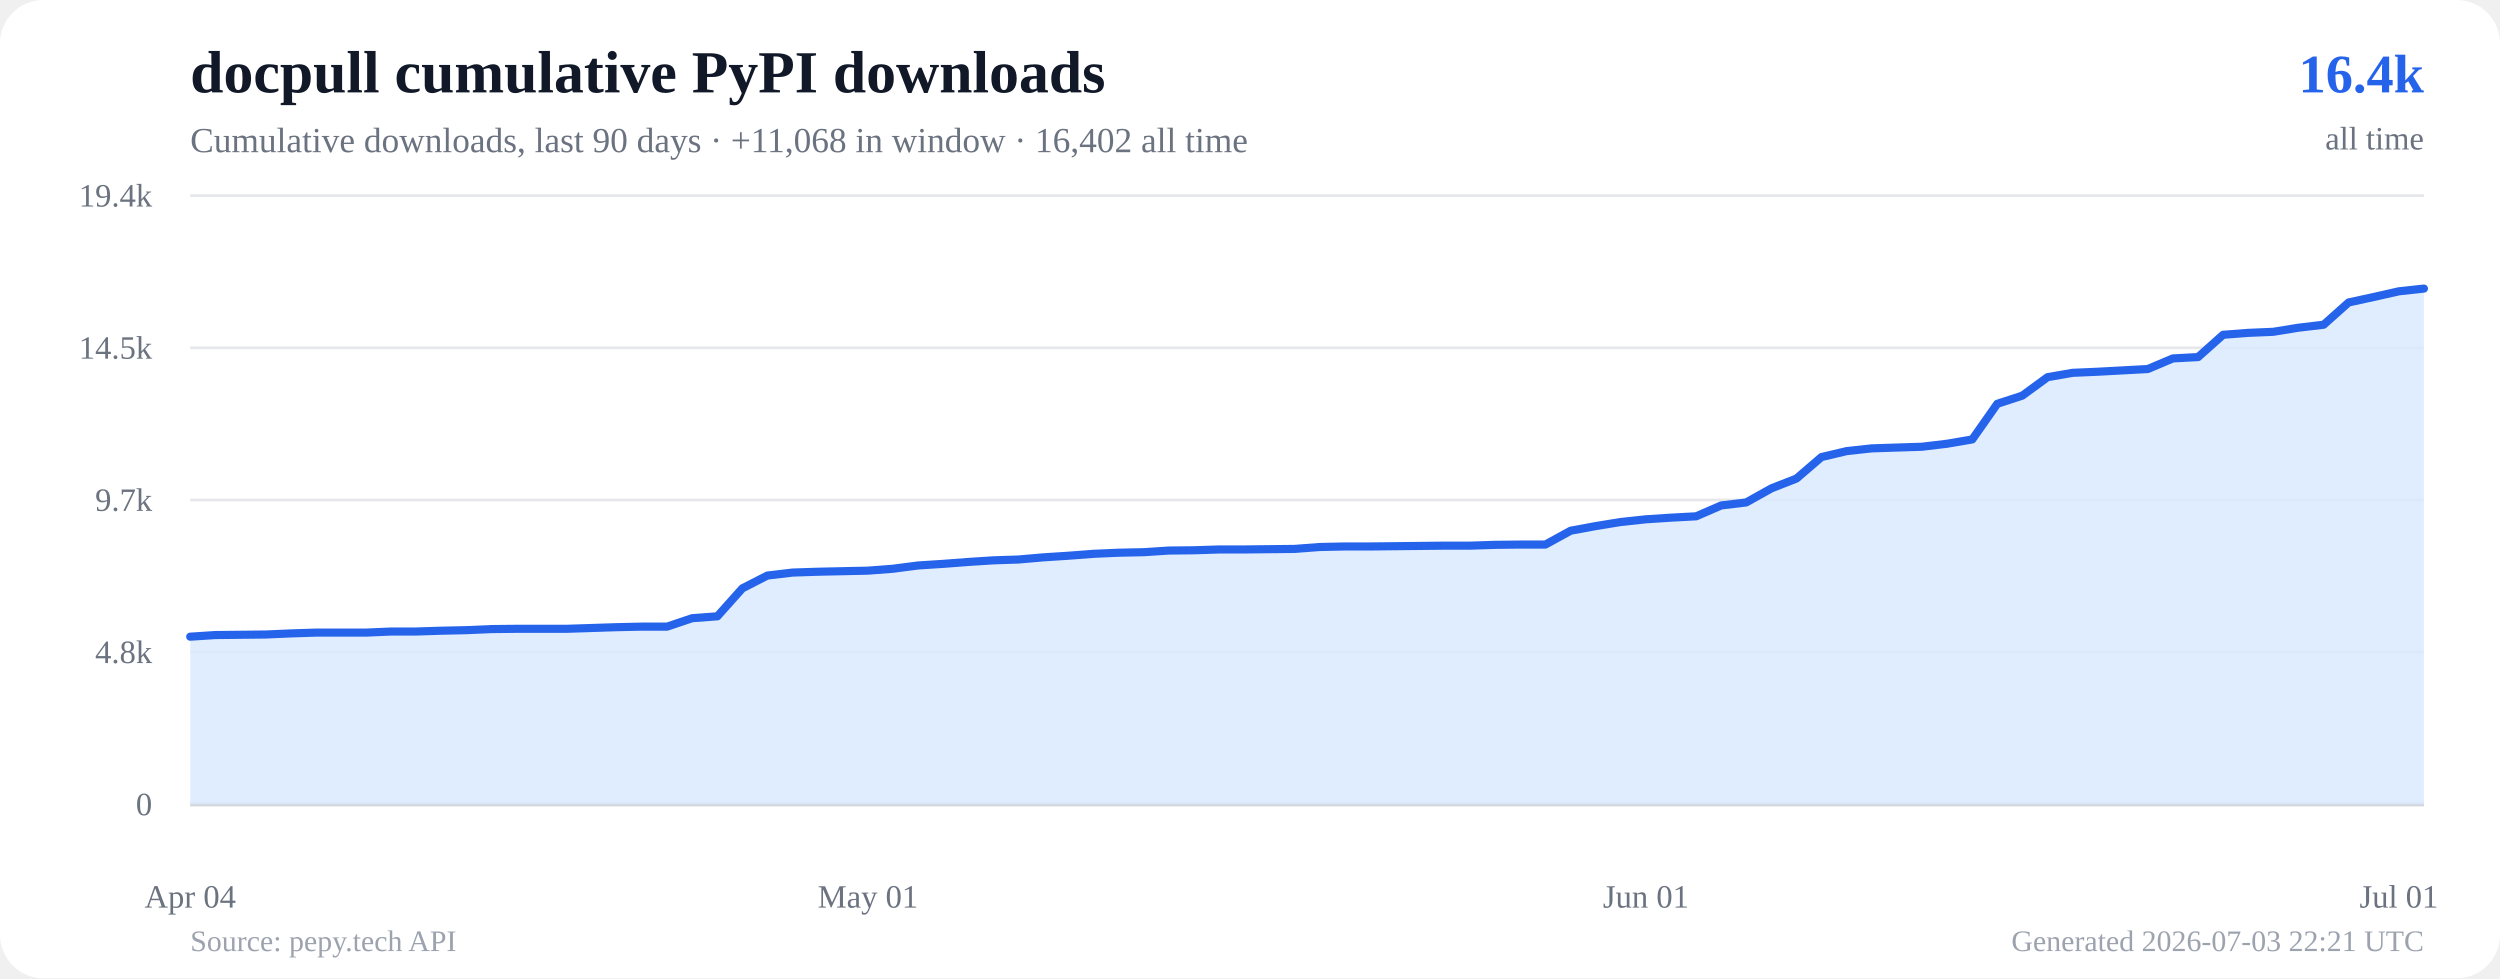
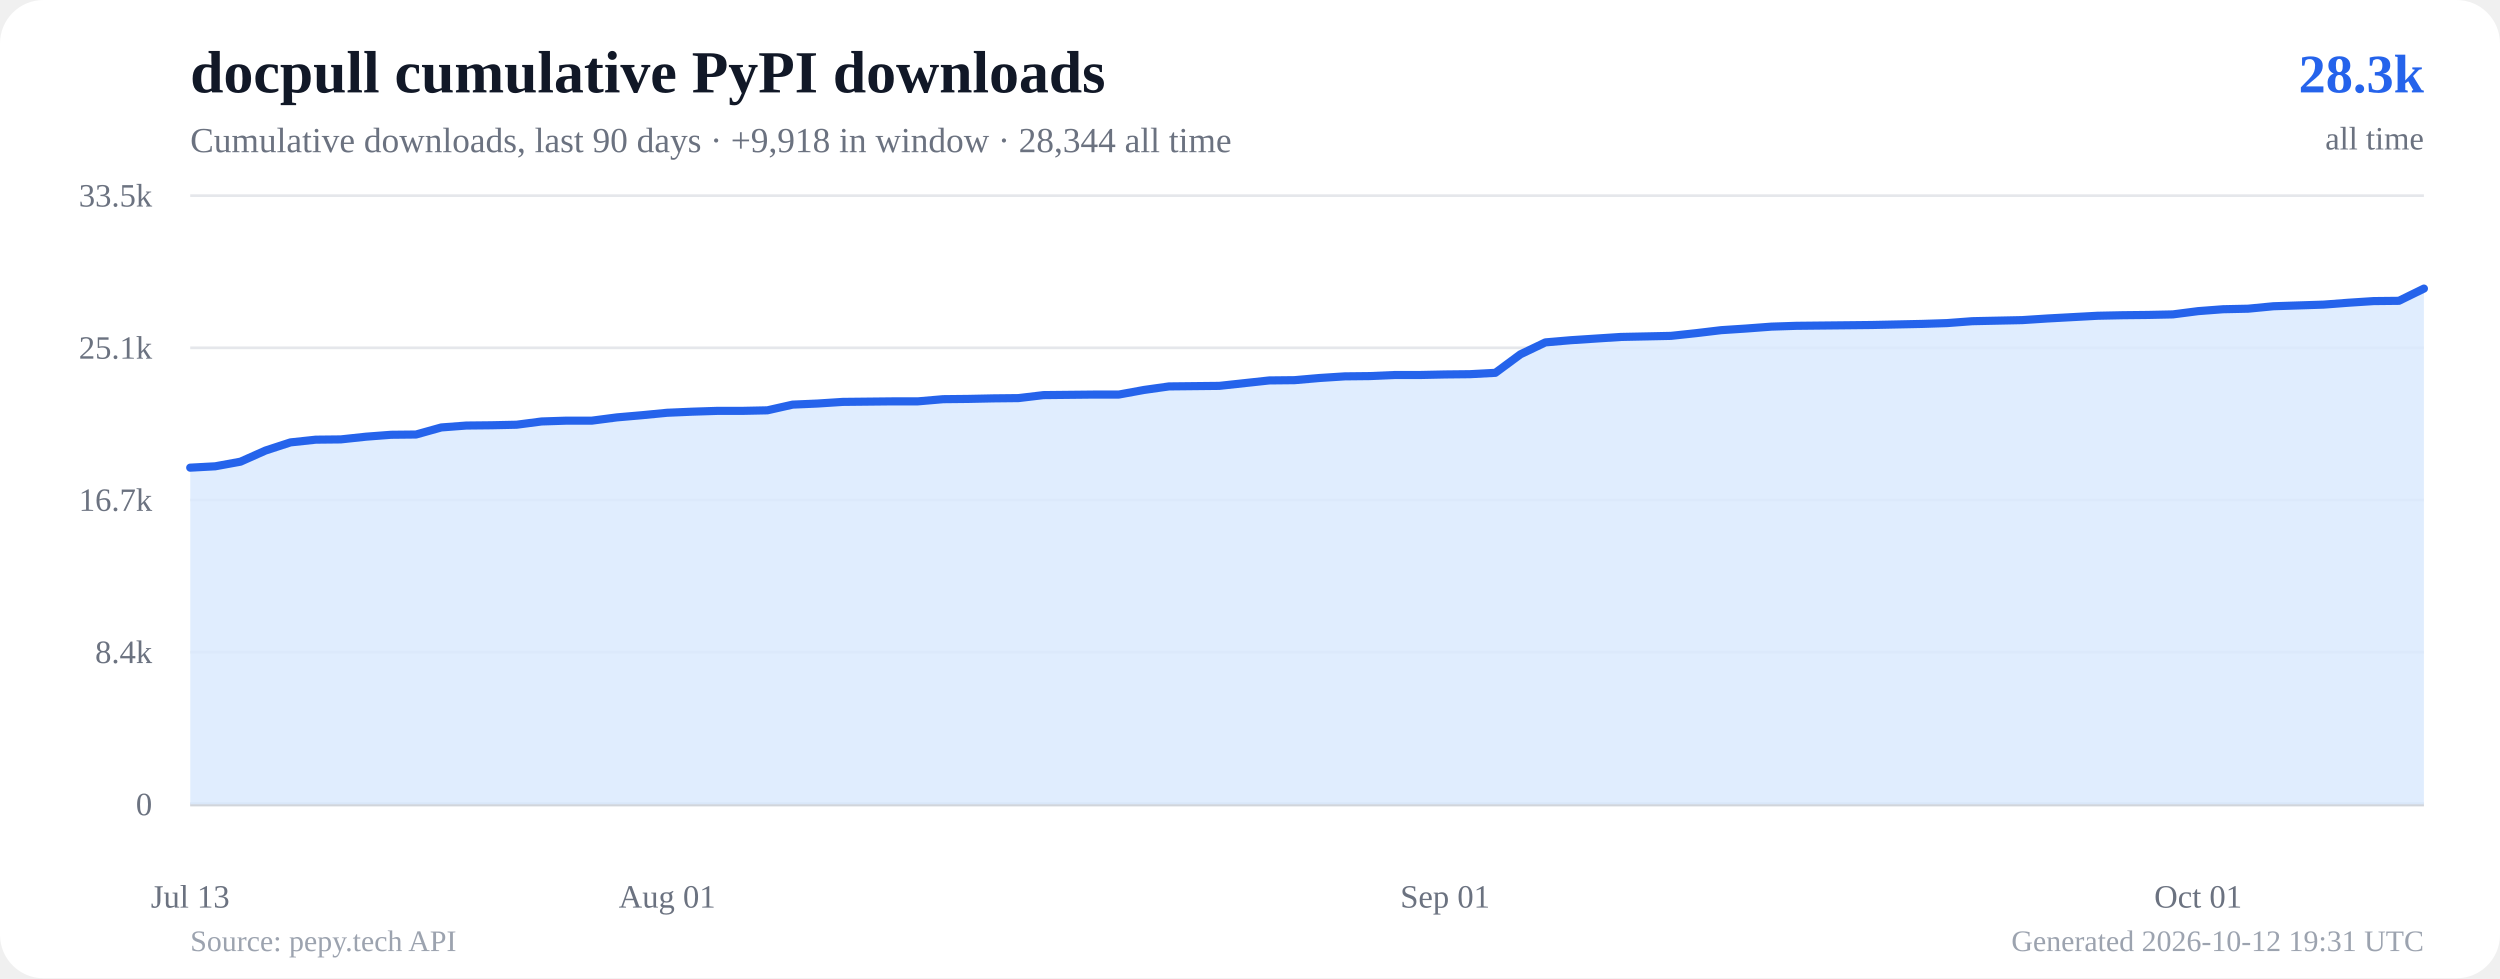
<svg xmlns="http://www.w3.org/2000/svg" width="920" height="360" viewBox="0 0 920 360" role="img" aria-labelledby="title desc">
  <rect width="920" height="360" rx="16" fill="#ffffff" />
  <text x="70" y="34" font-size="22" font-weight="700" fill="#111827">docpull cumulative PyPI downloads</text>
-   <text x="70" y="56" font-size="13" fill="#6b7280">Cumulative downloads, last 90 days · +11,068 in window · 16,402 all time</text>
-   <text x="892" y="34" text-anchor="end" font-size="20" font-weight="700" fill="#2563eb">16.4k</text>
+   <text x="70" y="56" font-size="13" fill="#6b7280">Cumulative downloads, last 90 days · +9,918 in window · 28,344 all time</text>
+   <text x="892" y="34" text-anchor="end" font-size="20" font-weight="700" fill="#2563eb">28.3k</text>
  <text x="892" y="55" text-anchor="end" font-size="12" fill="#6b7280">all time</text>
  <line x1="70" y1="296.0" x2="892" y2="296.0" stroke="#e5e7eb" stroke-width="1" />
  <line x1="70" y1="240.0" x2="892" y2="240.0" stroke="#e5e7eb" stroke-width="1" />
  <line x1="70" y1="184.0" x2="892" y2="184.0" stroke="#e5e7eb" stroke-width="1" />
  <line x1="70" y1="128.0" x2="892" y2="128.0" stroke="#e5e7eb" stroke-width="1" />
  <line x1="70" y1="72.0" x2="892" y2="72.0" stroke="#e5e7eb" stroke-width="1" />
  <text x="56" y="300.0" text-anchor="end" font-size="12" fill="#6b7280">0</text>
-   <text x="56" y="244.0" text-anchor="end" font-size="12" fill="#6b7280">4.8k</text>
-   <text x="56" y="188.0" text-anchor="end" font-size="12" fill="#6b7280">9.7k</text>
-   <text x="56" y="132.0" text-anchor="end" font-size="12" fill="#6b7280">14.5k</text>
-   <text x="56" y="76.0" text-anchor="end" font-size="12" fill="#6b7280">19.4k</text>
+   <text x="56" y="244.0" text-anchor="end" font-size="12" fill="#6b7280">8.4k</text>
+   <text x="56" y="188.0" text-anchor="end" font-size="12" fill="#6b7280">16.7k</text>
+   <text x="56" y="132.0" text-anchor="end" font-size="12" fill="#6b7280">25.1k</text>
+   <text x="56" y="76.0" text-anchor="end" font-size="12" fill="#6b7280">33.5k</text>
  <line x1="70" y1="296" x2="892" y2="296" stroke="#d1d5db" stroke-width="1.5" />
-   <polygon points="70.0,296.0 70.0,234.3 79.2,233.7 88.5,233.6 97.7,233.5 106.9,233.1 116.2,232.8 125.4,232.8 134.7,232.8 143.9,232.4 153.1,232.4 162.4,232.1 171.6,231.9 180.8,231.5 190.1,231.4 199.3,231.4 208.5,231.4 217.8,231.1 227.0,230.8 236.2,230.6 245.5,230.6 254.7,227.5 264.0,226.8 273.2,216.5 282.4,211.8 291.7,210.7 300.9,210.4 310.1,210.2 319.4,210.0 328.6,209.3 337.8,208.1 347.1,207.5 356.3,206.8 365.6,206.2 374.8,205.9 384.0,205.1 393.3,204.5 402.5,203.8 411.7,203.4 421.0,203.2 430.2,202.6 439.4,202.5 448.7,202.2 457.9,202.2 467.1,202.1 476.4,202.0 485.6,201.3 494.9,201.1 504.1,201.1 513.3,201.0 522.6,200.9 531.8,200.8 541.0,200.8 550.3,200.5 559.5,200.4 568.7,200.4 578.0,195.3 587.2,193.6 596.4,192.1 605.7,191.1 614.9,190.5 624.2,190.0 633.4,186.0 642.6,184.9 651.9,179.7 661.1,176.1 670.3,168.2 679.6,166.0 688.8,165.0 698.0,164.7 707.3,164.4 716.5,163.3 725.8,161.7 735.0,148.6 744.2,145.6 753.5,138.8 762.7,137.2 771.9,136.8 781.2,136.3 790.4,135.8 799.6,131.9 808.9,131.4 818.1,123.2 827.3,122.5 836.6,122.1 845.8,120.6 855.1,119.5 864.3,111.3 873.5,109.3 882.8,107.2 892.0,106.2 892.0,296.0" fill="#dbeafe" opacity="0.85" />
-   <polyline points="70.0,234.3 79.2,233.7 88.5,233.6 97.7,233.5 106.9,233.1 116.2,232.8 125.4,232.8 134.7,232.8 143.9,232.4 153.1,232.4 162.4,232.1 171.6,231.9 180.8,231.5 190.1,231.4 199.3,231.4 208.5,231.4 217.8,231.1 227.0,230.8 236.2,230.6 245.5,230.6 254.7,227.5 264.0,226.8 273.2,216.5 282.4,211.8 291.7,210.7 300.9,210.4 310.1,210.2 319.4,210.0 328.6,209.3 337.8,208.1 347.1,207.5 356.3,206.8 365.6,206.2 374.8,205.9 384.0,205.1 393.3,204.5 402.5,203.8 411.7,203.4 421.0,203.2 430.2,202.6 439.4,202.5 448.7,202.2 457.9,202.2 467.1,202.1 476.4,202.0 485.6,201.3 494.9,201.1 504.1,201.1 513.3,201.0 522.6,200.9 531.8,200.8 541.0,200.8 550.3,200.5 559.5,200.4 568.7,200.4 578.0,195.3 587.2,193.6 596.4,192.1 605.7,191.1 614.9,190.5 624.2,190.0 633.4,186.0 642.6,184.9 651.9,179.7 661.1,176.1 670.3,168.2 679.6,166.0 688.8,165.0 698.0,164.7 707.3,164.4 716.5,163.3 725.8,161.7 735.0,148.6 744.2,145.6 753.5,138.8 762.7,137.2 771.9,136.8 781.2,136.3 790.4,135.8 799.6,131.9 808.9,131.4 818.1,123.2 827.3,122.5 836.6,122.1 845.8,120.6 855.1,119.5 864.3,111.3 873.5,109.3 882.8,107.2 892.0,106.2" fill="none" stroke="#2563eb" stroke-width="3" stroke-linecap="round" stroke-linejoin="round" />
-   <text x="70.0" y="334" text-anchor="middle" font-size="12" fill="#6b7280">Apr 04</text>
-   <text x="319.4" y="334" text-anchor="middle" font-size="12" fill="#6b7280">May 01</text>
-   <text x="605.7" y="334" text-anchor="middle" font-size="12" fill="#6b7280">Jun 01</text>
-   <text x="882.8" y="334" text-anchor="middle" font-size="12" fill="#6b7280">Jul 01</text>
+   <polygon points="70.0,296.0 70.0,172.1 79.2,171.6 88.5,169.9 97.7,165.8 106.9,162.8 116.2,161.8 125.4,161.7 134.7,160.7 143.9,160.0 153.1,159.9 162.4,157.3 171.6,156.6 180.8,156.5 190.1,156.3 199.3,155.1 208.5,154.8 217.8,154.8 227.0,153.6 236.2,152.8 245.5,151.9 254.7,151.5 264.0,151.2 273.2,151.2 282.4,151.0 291.7,148.9 300.9,148.5 310.1,147.9 319.4,147.8 328.6,147.7 337.8,147.7 347.1,146.9 356.3,146.8 365.6,146.6 374.8,146.5 384.0,145.4 393.3,145.3 402.5,145.2 411.7,145.2 421.0,143.5 430.2,142.2 439.4,142.1 448.7,142.0 457.9,141.0 467.1,140.0 476.4,139.9 485.6,139.1 494.9,138.5 504.1,138.4 513.3,138.0 522.6,138.0 531.8,137.8 541.0,137.7 550.3,137.2 559.5,130.4 568.7,126.0 578.0,125.2 587.2,124.6 596.4,124.0 605.7,123.8 614.9,123.6 624.2,122.6 633.4,121.5 642.6,120.9 651.9,120.2 661.1,119.9 670.3,119.8 679.6,119.7 688.8,119.6 698.0,119.4 707.3,119.2 716.5,118.9 725.8,118.2 735.0,118.0 744.2,117.8 753.5,117.2 762.7,116.7 771.9,116.2 781.2,116.0 790.4,115.9 799.6,115.7 808.9,114.5 818.1,113.8 827.3,113.6 836.6,112.7 845.8,112.4 855.1,112.1 864.3,111.4 873.5,110.8 882.8,110.7 892.0,106.2 892.0,296.0" fill="#dbeafe" opacity="0.85" />
+   <polyline points="70.0,172.1 79.2,171.6 88.5,169.9 97.7,165.8 106.9,162.8 116.2,161.8 125.4,161.7 134.7,160.7 143.9,160.0 153.1,159.9 162.4,157.3 171.6,156.6 180.8,156.5 190.1,156.3 199.3,155.1 208.5,154.8 217.8,154.8 227.0,153.6 236.2,152.8 245.5,151.9 254.7,151.5 264.0,151.2 273.2,151.2 282.4,151.0 291.7,148.9 300.9,148.5 310.1,147.9 319.4,147.8 328.6,147.7 337.8,147.7 347.1,146.9 356.3,146.8 365.6,146.6 374.8,146.5 384.0,145.4 393.3,145.3 402.5,145.2 411.7,145.2 421.0,143.5 430.2,142.2 439.4,142.1 448.7,142.0 457.9,141.0 467.1,140.0 476.4,139.9 485.6,139.1 494.9,138.5 504.1,138.4 513.3,138.0 522.6,138.0 531.8,137.8 541.0,137.7 550.3,137.2 559.5,130.4 568.7,126.0 578.0,125.2 587.2,124.6 596.4,124.0 605.7,123.8 614.9,123.6 624.2,122.6 633.4,121.5 642.6,120.9 651.9,120.2 661.1,119.9 670.3,119.8 679.6,119.7 688.8,119.6 698.0,119.4 707.3,119.2 716.5,118.9 725.8,118.2 735.0,118.0 744.2,117.8 753.5,117.2 762.7,116.7 771.9,116.2 781.2,116.0 790.4,115.9 799.6,115.7 808.9,114.5 818.1,113.8 827.3,113.6 836.6,112.7 845.8,112.4 855.1,112.1 864.3,111.4 873.5,110.8 882.8,110.7 892.0,106.2" fill="none" stroke="#2563eb" stroke-width="3" stroke-linecap="round" stroke-linejoin="round" />
+   <text x="70.0" y="334" text-anchor="middle" font-size="12" fill="#6b7280">Jul 13</text>
+   <text x="245.5" y="334" text-anchor="middle" font-size="12" fill="#6b7280">Aug 01</text>
+   <text x="531.8" y="334" text-anchor="middle" font-size="12" fill="#6b7280">Sep 01</text>
+   <text x="808.9" y="334" text-anchor="middle" font-size="12" fill="#6b7280">Oct 01</text>
  <text x="70" y="350" font-size="11" fill="#9ca3af">Source: pepy.tech API</text>
-   <text x="892" y="350" text-anchor="end" font-size="11" fill="#9ca3af">Generated 2026-07-03 22:21 UTC</text>
+   <text x="892" y="350" text-anchor="end" font-size="11" fill="#9ca3af">Generated 2026-10-12 19:31 UTC</text>
</svg>
